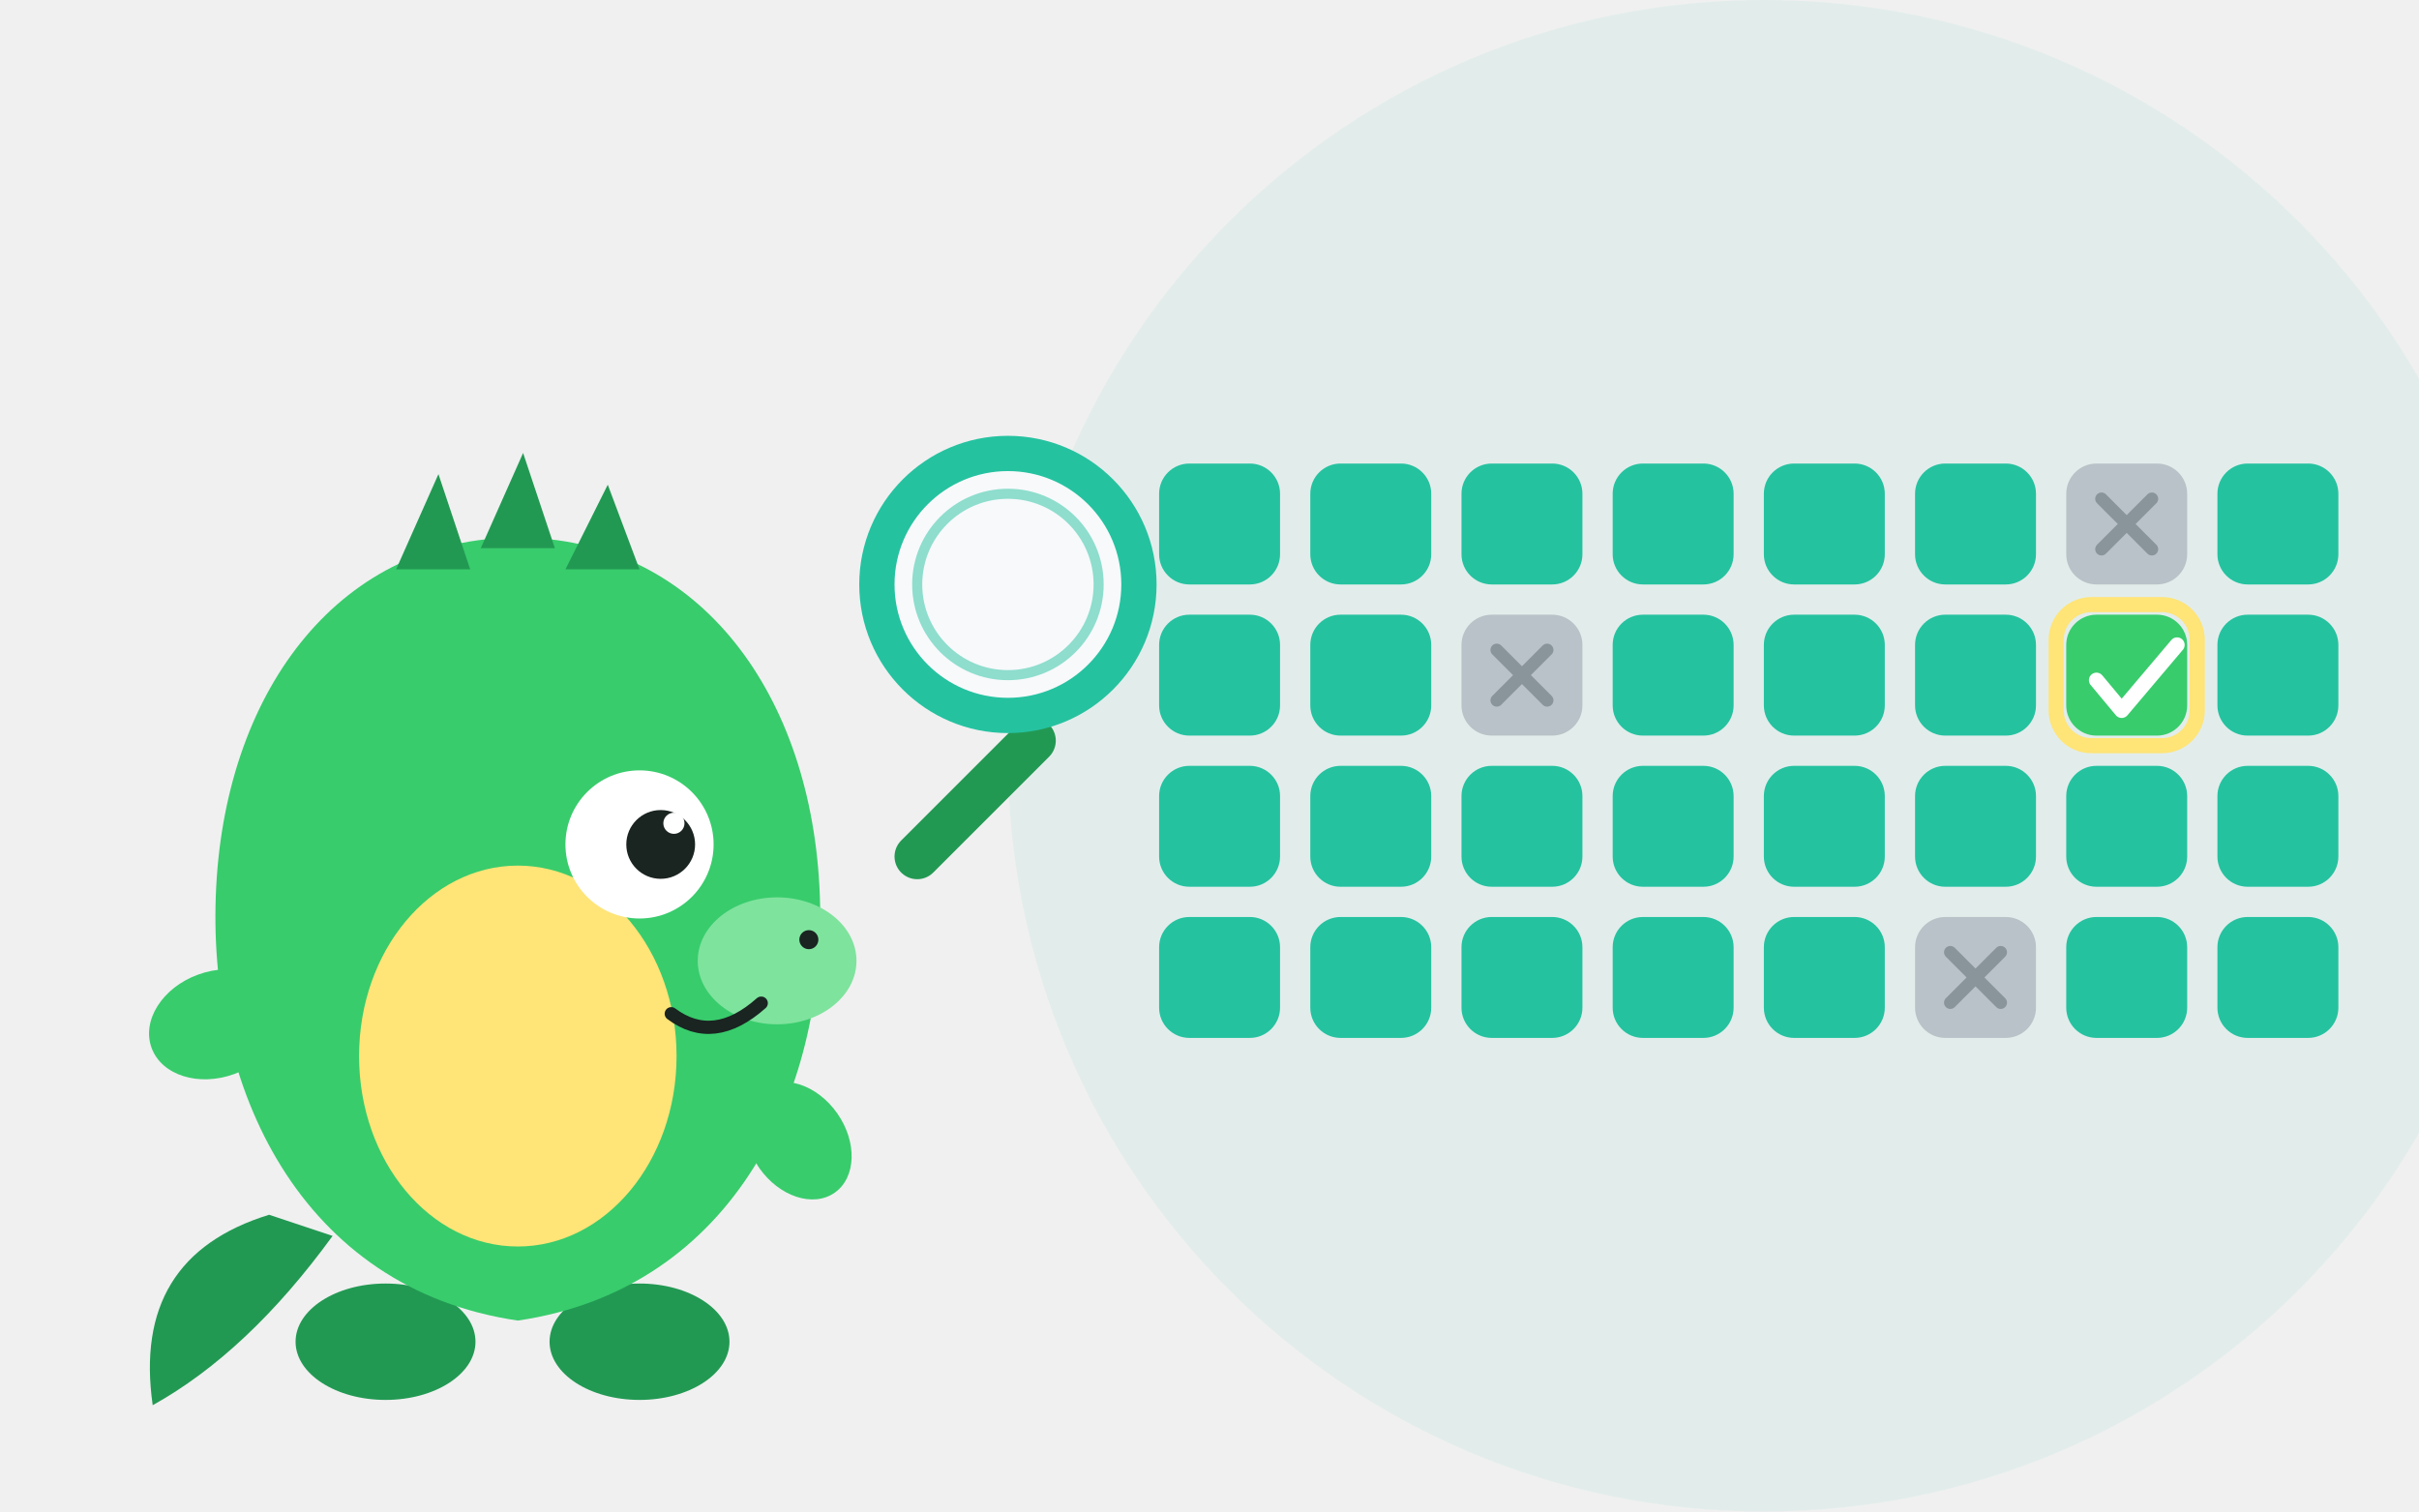
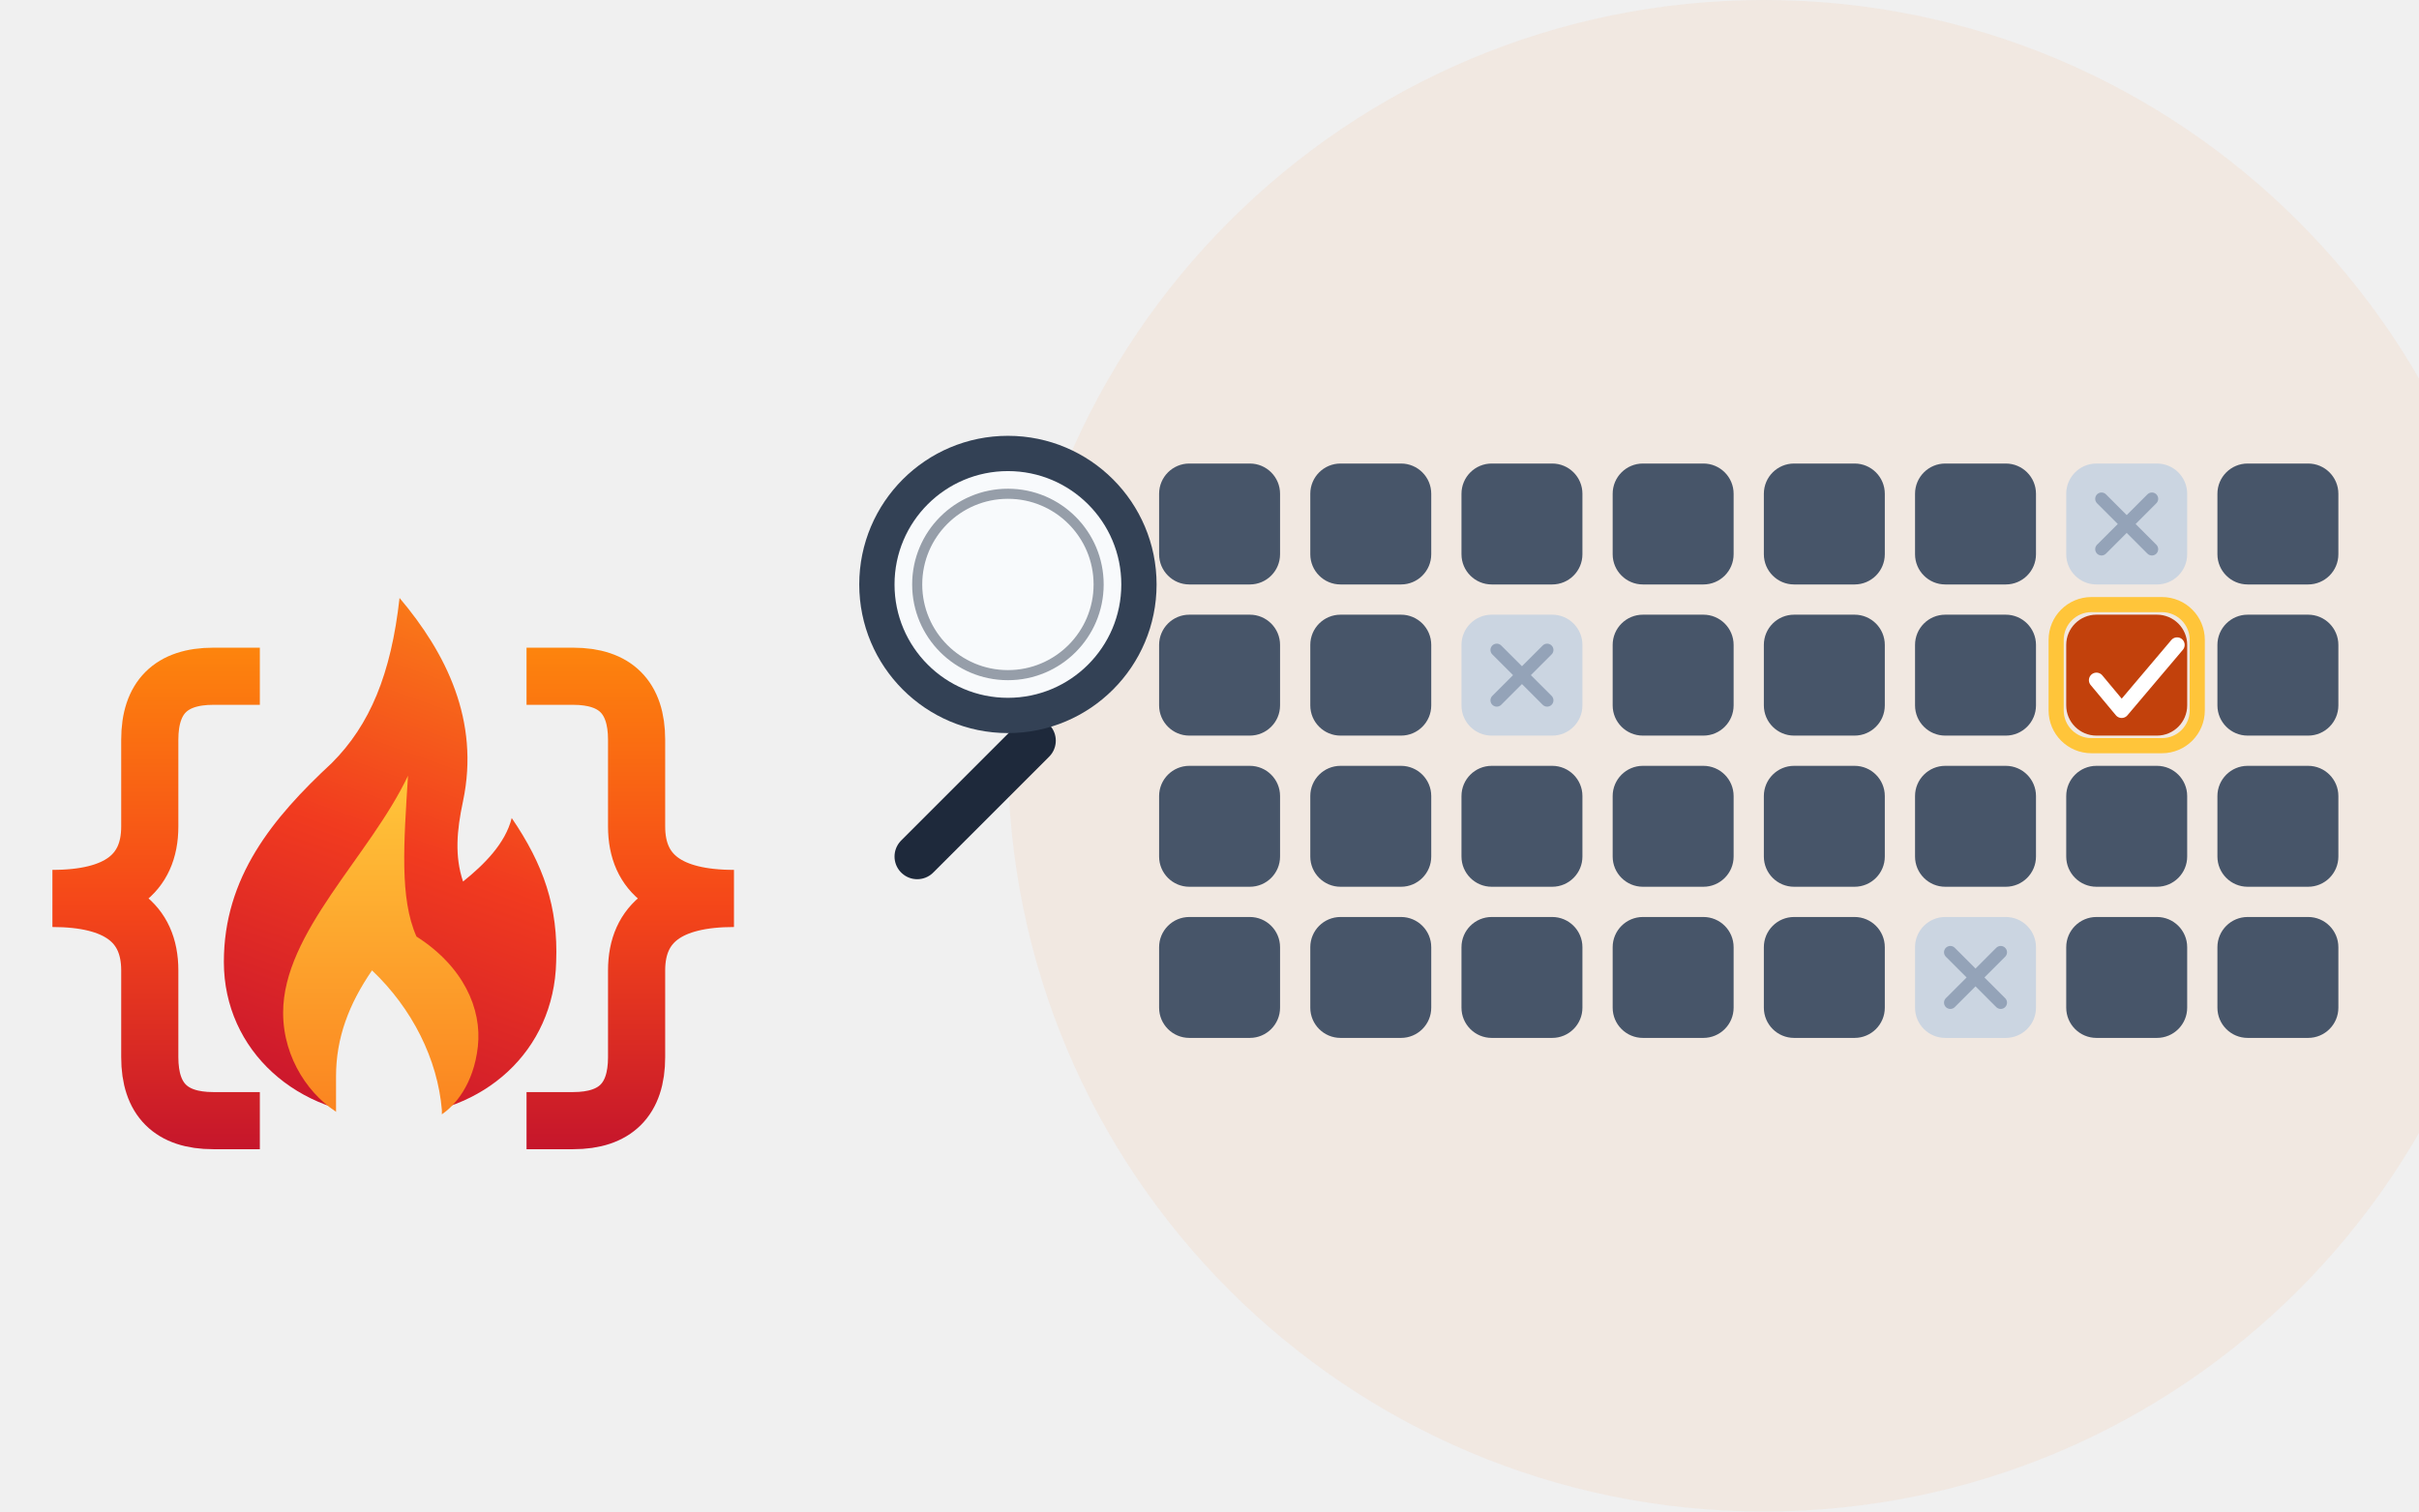
- <svg xmlns="http://www.w3.org/2000/svg" viewBox="0 0 480 300" role="img" aria-label="A dinosaur mascot reviews a grid of student repositories through a magnifying glass, with template and bot commits greyed out">
+ <svg xmlns="http://www.w3.org/2000/svg" viewBox="0 0 480 300" role="img" aria-label="The GrillMyCode flame reviews a grid of student repositories through a magnifying glass, with template and bot commits greyed out">
+   <style>
+     .cardBg{fill:#F8FAFC;stroke:#0F172A;stroke-opacity:.08;stroke-width:2;}
+   </style>
  <defs>
-     <style>
-       .cardBg{fill:#F7F9FB;stroke:#1A2421;stroke-opacity:.08;stroke-width:2;}
-     </style>
+     <linearGradient id="gmc-classroom-braces" x1="0" y1="78" x2="0" y2="318" gradientUnits="userSpaceOnUse">
+       <stop offset="0" stop-color="#FD840D" />
+       <stop offset="0.5" stop-color="#F54719" />
+       <stop offset="1" stop-color="#C4142C" />
+     </linearGradient>
+     <linearGradient id="gmc-classroom-flame" x1="205" y1="60" x2="120" y2="295" gradientUnits="userSpaceOnUse">
+       <stop offset="0" stop-color="#FA7A18" />
+       <stop offset="0.45" stop-color="#F13B1F" />
+       <stop offset="1" stop-color="#C8142E" />
+     </linearGradient>
+     <linearGradient id="gmc-classroom-core" x1="0" y1="140" x2="0" y2="298" gradientUnits="userSpaceOnUse">
+       <stop offset="0" stop-color="#FFC53A" />
+       <stop offset="1" stop-color="#FB8420" />
+     </linearGradient>
+     <mask id="gmc-classroom-hole" maskUnits="userSpaceOnUse" x="6" y="11" width="350" height="350">
+       <rect x="6" y="11" width="350" height="350" fill="#fff" />
+       <path d="M171 230C160 246 154 262 154 280V312H204V296C202 272 190 248 171 230Z" fill="#000" />
+     </mask>
  </defs>
-   <circle cx="350" cy="150" r="150" fill="#25C2A0" opacity=".07" />
-   <rect x="230" y="92" width="24" height="24" rx="6" fill="#25C2A0" />
-   <rect x="260" y="92" width="24" height="24" rx="6" fill="#25C2A0" />
-   <rect x="290" y="92" width="24" height="24" rx="6" fill="#25C2A0" />
-   <rect x="320" y="92" width="24" height="24" rx="6" fill="#25C2A0" />
-   <rect x="350" y="92" width="24" height="24" rx="6" fill="#25C2A0" />
-   <rect x="380" y="92" width="24" height="24" rx="6" fill="#25C2A0" />
-   <rect x="410" y="92" width="24" height="24" rx="6" fill="#B9C2C8" />
-   <path d="M417,99 l10,10 M427,99 l-10,10" stroke="#8A949B" stroke-width="2.5" stroke-linecap="round" />
-   <rect x="440" y="92" width="24" height="24" rx="6" fill="#25C2A0" />
-   <rect x="230" y="122" width="24" height="24" rx="6" fill="#25C2A0" />
-   <rect x="260" y="122" width="24" height="24" rx="6" fill="#25C2A0" />
-   <rect x="290" y="122" width="24" height="24" rx="6" fill="#B9C2C8" />
-   <path d="M297,129 l10,10 M307,129 l-10,10" stroke="#8A949B" stroke-width="2.5" stroke-linecap="round" />
-   <rect x="320" y="122" width="24" height="24" rx="6" fill="#25C2A0" />
-   <rect x="350" y="122" width="24" height="24" rx="6" fill="#25C2A0" />
-   <rect x="380" y="122" width="24" height="24" rx="6" fill="#25C2A0" />
-   <rect x="410" y="122" width="24" height="24" rx="6" fill="#38CC6C" />
-   <rect x="408" y="120" width="28" height="28" rx="7" fill="none" stroke="#FFE477" stroke-width="3" />
+   <g transform="translate(2,96) scale(0.42)">
+     <g fill="none" stroke="url(#gmc-classroom-braces)" stroke-width="27">
+       <path d="M118 91H96Q66 91 66 121V162Q66 196 20 196Q66 196 66 230V271Q66 301 96 301H118" />
+       <path d="M244 91H266Q296 91 296 121V162Q296 196 342 196Q296 196 296 230V271Q296 301 266 301H244" />
+     </g>
+     <g mask="url(#gmc-classroom-hole)">
+       <path fill="url(#gmc-classroom-flame)" d="M184 54C206 80 222 112 214 150C211 164 210 176 214 188C224 180 234 170 237 158C252 180 259 200 258 226C257 268 224 298 180 299C136 299 101 268 101 226C101 186 124 158 152 132C170 114 180 90 184 54Z" />
+       <path fill="url(#gmc-classroom-core)" d="M188 138C186 170 184 196 192 214C214 228 223 248 221 266C219 284 210 294 204 298H156C142 290 129 272 129 250C129 212 170 176 188 138Z" />
+     </g>
+   </g>
+   <circle cx="350" cy="150" r="150" fill="#F97316" opacity=".07" />
+   <rect x="230" y="92" width="24" height="24" rx="6" fill="#475569" />
+   <rect x="260" y="92" width="24" height="24" rx="6" fill="#475569" />
+   <rect x="290" y="92" width="24" height="24" rx="6" fill="#475569" />
+   <rect x="320" y="92" width="24" height="24" rx="6" fill="#475569" />
+   <rect x="350" y="92" width="24" height="24" rx="6" fill="#475569" />
+   <rect x="380" y="92" width="24" height="24" rx="6" fill="#475569" />
+   <rect x="410" y="92" width="24" height="24" rx="6" fill="#CBD5E1" />
+   <path d="M417,99 l10,10 M427,99 l-10,10" stroke="#94A3B8" stroke-width="2.5" stroke-linecap="round" />
+   <rect x="440" y="92" width="24" height="24" rx="6" fill="#475569" />
+   <rect x="230" y="122" width="24" height="24" rx="6" fill="#475569" />
+   <rect x="260" y="122" width="24" height="24" rx="6" fill="#475569" />
+   <rect x="290" y="122" width="24" height="24" rx="6" fill="#CBD5E1" />
+   <path d="M297,129 l10,10 M307,129 l-10,10" stroke="#94A3B8" stroke-width="2.5" stroke-linecap="round" />
+   <rect x="320" y="122" width="24" height="24" rx="6" fill="#475569" />
+   <rect x="350" y="122" width="24" height="24" rx="6" fill="#475569" />
+   <rect x="380" y="122" width="24" height="24" rx="6" fill="#475569" />
+   <rect x="410" y="122" width="24" height="24" rx="6" fill="#C2410C" />
+   <rect x="408" y="120" width="28" height="28" rx="7" fill="none" stroke="#FFC53A" stroke-width="3" />
  <path d="M416,135 l5,6 l11,-13" fill="none" stroke="#FFFFFF" stroke-width="3" stroke-linecap="round" stroke-linejoin="round" />
-   <rect x="440" y="122" width="24" height="24" rx="6" fill="#25C2A0" />
-   <rect x="230" y="152" width="24" height="24" rx="6" fill="#25C2A0" />
-   <rect x="260" y="152" width="24" height="24" rx="6" fill="#25C2A0" />
-   <rect x="290" y="152" width="24" height="24" rx="6" fill="#25C2A0" />
-   <rect x="320" y="152" width="24" height="24" rx="6" fill="#25C2A0" />
-   <rect x="350" y="152" width="24" height="24" rx="6" fill="#25C2A0" />
-   <rect x="380" y="152" width="24" height="24" rx="6" fill="#25C2A0" />
-   <rect x="410" y="152" width="24" height="24" rx="6" fill="#25C2A0" />
-   <rect x="440" y="152" width="24" height="24" rx="6" fill="#25C2A0" />
-   <rect x="230" y="182" width="24" height="24" rx="6" fill="#25C2A0" />
-   <rect x="260" y="182" width="24" height="24" rx="6" fill="#25C2A0" />
-   <rect x="290" y="182" width="24" height="24" rx="6" fill="#25C2A0" />
-   <rect x="320" y="182" width="24" height="24" rx="6" fill="#25C2A0" />
-   <rect x="350" y="182" width="24" height="24" rx="6" fill="#25C2A0" />
-   <rect x="380" y="182" width="24" height="24" rx="6" fill="#B9C2C8" />
-   <path d="M387,189 l10,10 M397,189 l-10,10" stroke="#8A949B" stroke-width="2.5" stroke-linecap="round" />
-   <rect x="410" y="182" width="24" height="24" rx="6" fill="#25C2A0" />
-   <rect x="440" y="182" width="24" height="24" rx="6" fill="#25C2A0" />
-   <g transform="translate(24,92) scale(1.05)">
-     <path d="M28,142 Q2,150 6,178 Q24,168 40,146 Z" fill="#229953" />
-     <ellipse cx="50" cy="166" rx="17" ry="11" fill="#229953" />
-     <ellipse cx="98" cy="166" rx="17" ry="11" fill="#229953" />
-     <path d="M75,14 C42,14 20,42 18,80 C16,118 34,156 75,162 C116,156 134,118 132,80 C130,42 108,14 75,14 Z" fill="#38CC6C" />
-     <ellipse cx="75" cy="112" rx="30" ry="36" fill="#FFE477" />
-     <ellipse cx="18" cy="106" rx="13" ry="10" fill="#38CC6C" transform="rotate(-20 18 106)" />
-     <ellipse cx="124" cy="94" rx="15" ry="12" fill="#7EE39D" />
-     <circle cx="130" cy="90" r="1.8" fill="#1A2421" />
-     <polygon points="52,20 60,2 66,20" fill="#229953" />
-     <polygon points="68,16 76,-2 82,16" fill="#229953" />
-     <polygon points="84,20 92,4 98,20" fill="#229953" />
-     <circle cx="98" cy="72" r="14" fill="#FFFFFF" />
-     <circle cx="102" cy="72" r="6.5" fill="#1A2421" />
-     <circle cx="104.5" cy="68" r="2" fill="#FFFFFF" />
-     <path d="M104,104 Q112,110 121,102" fill="none" stroke="#1A2421" stroke-width="2.5" stroke-linecap="round" />
-     <ellipse cx="128" cy="128" rx="12" ry="9" fill="#38CC6C" transform="rotate(55 128 128)" />
-   </g>
+   <rect x="440" y="122" width="24" height="24" rx="6" fill="#475569" />
+   <rect x="230" y="152" width="24" height="24" rx="6" fill="#475569" />
+   <rect x="260" y="152" width="24" height="24" rx="6" fill="#475569" />
+   <rect x="290" y="152" width="24" height="24" rx="6" fill="#475569" />
+   <rect x="320" y="152" width="24" height="24" rx="6" fill="#475569" />
+   <rect x="350" y="152" width="24" height="24" rx="6" fill="#475569" />
+   <rect x="380" y="152" width="24" height="24" rx="6" fill="#475569" />
+   <rect x="410" y="152" width="24" height="24" rx="6" fill="#475569" />
+   <rect x="440" y="152" width="24" height="24" rx="6" fill="#475569" />
+   <rect x="230" y="182" width="24" height="24" rx="6" fill="#475569" />
+   <rect x="260" y="182" width="24" height="24" rx="6" fill="#475569" />
+   <rect x="290" y="182" width="24" height="24" rx="6" fill="#475569" />
+   <rect x="320" y="182" width="24" height="24" rx="6" fill="#475569" />
+   <rect x="350" y="182" width="24" height="24" rx="6" fill="#475569" />
+   <rect x="380" y="182" width="24" height="24" rx="6" fill="#CBD5E1" />
+   <path d="M387,189 l10,10 M397,189 l-10,10" stroke="#94A3B8" stroke-width="2.5" stroke-linecap="round" />
+   <rect x="410" y="182" width="24" height="24" rx="6" fill="#475569" />
+   <rect x="440" y="182" width="24" height="24" rx="6" fill="#475569" />
  <g transform="translate(0,-6)">
-     <line x1="182" y1="176" x2="205" y2="153" stroke="#229953" stroke-width="9" stroke-linecap="round" />
-     <circle cx="200" cy="122" r="26" fill="#F7F9FB" stroke="#25C2A0" stroke-width="7" />
-     <circle cx="200" cy="122" r="18" fill="none" stroke="#25C2A0" stroke-width="2" opacity=".5" />
+     <line x1="182" y1="176" x2="205" y2="153" stroke="#1E293B" stroke-width="9" stroke-linecap="round" />
+     <circle cx="200" cy="122" r="26" fill="#F8FAFC" stroke="#334155" stroke-width="7" />
+     <circle cx="200" cy="122" r="18" fill="none" stroke="#334155" stroke-width="2" opacity=".5" />
  </g>
</svg>
